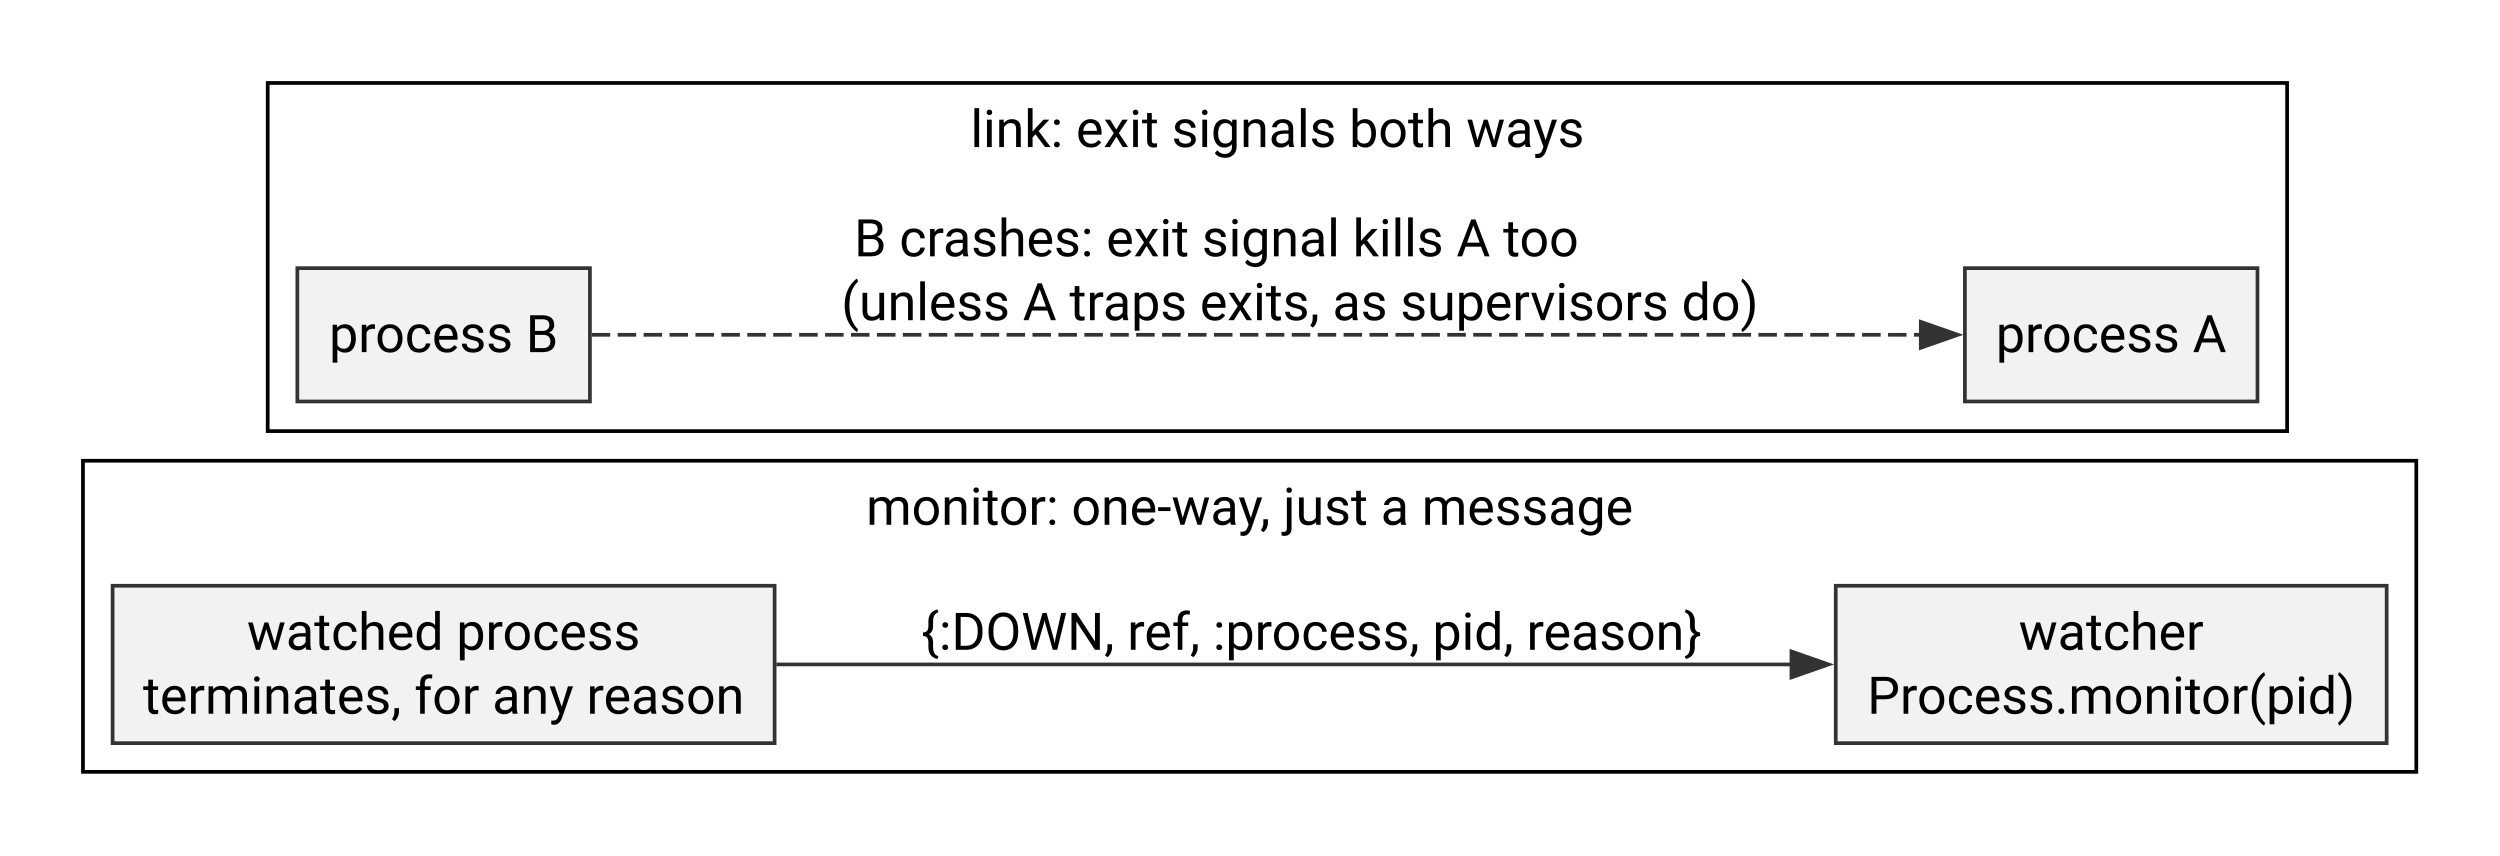
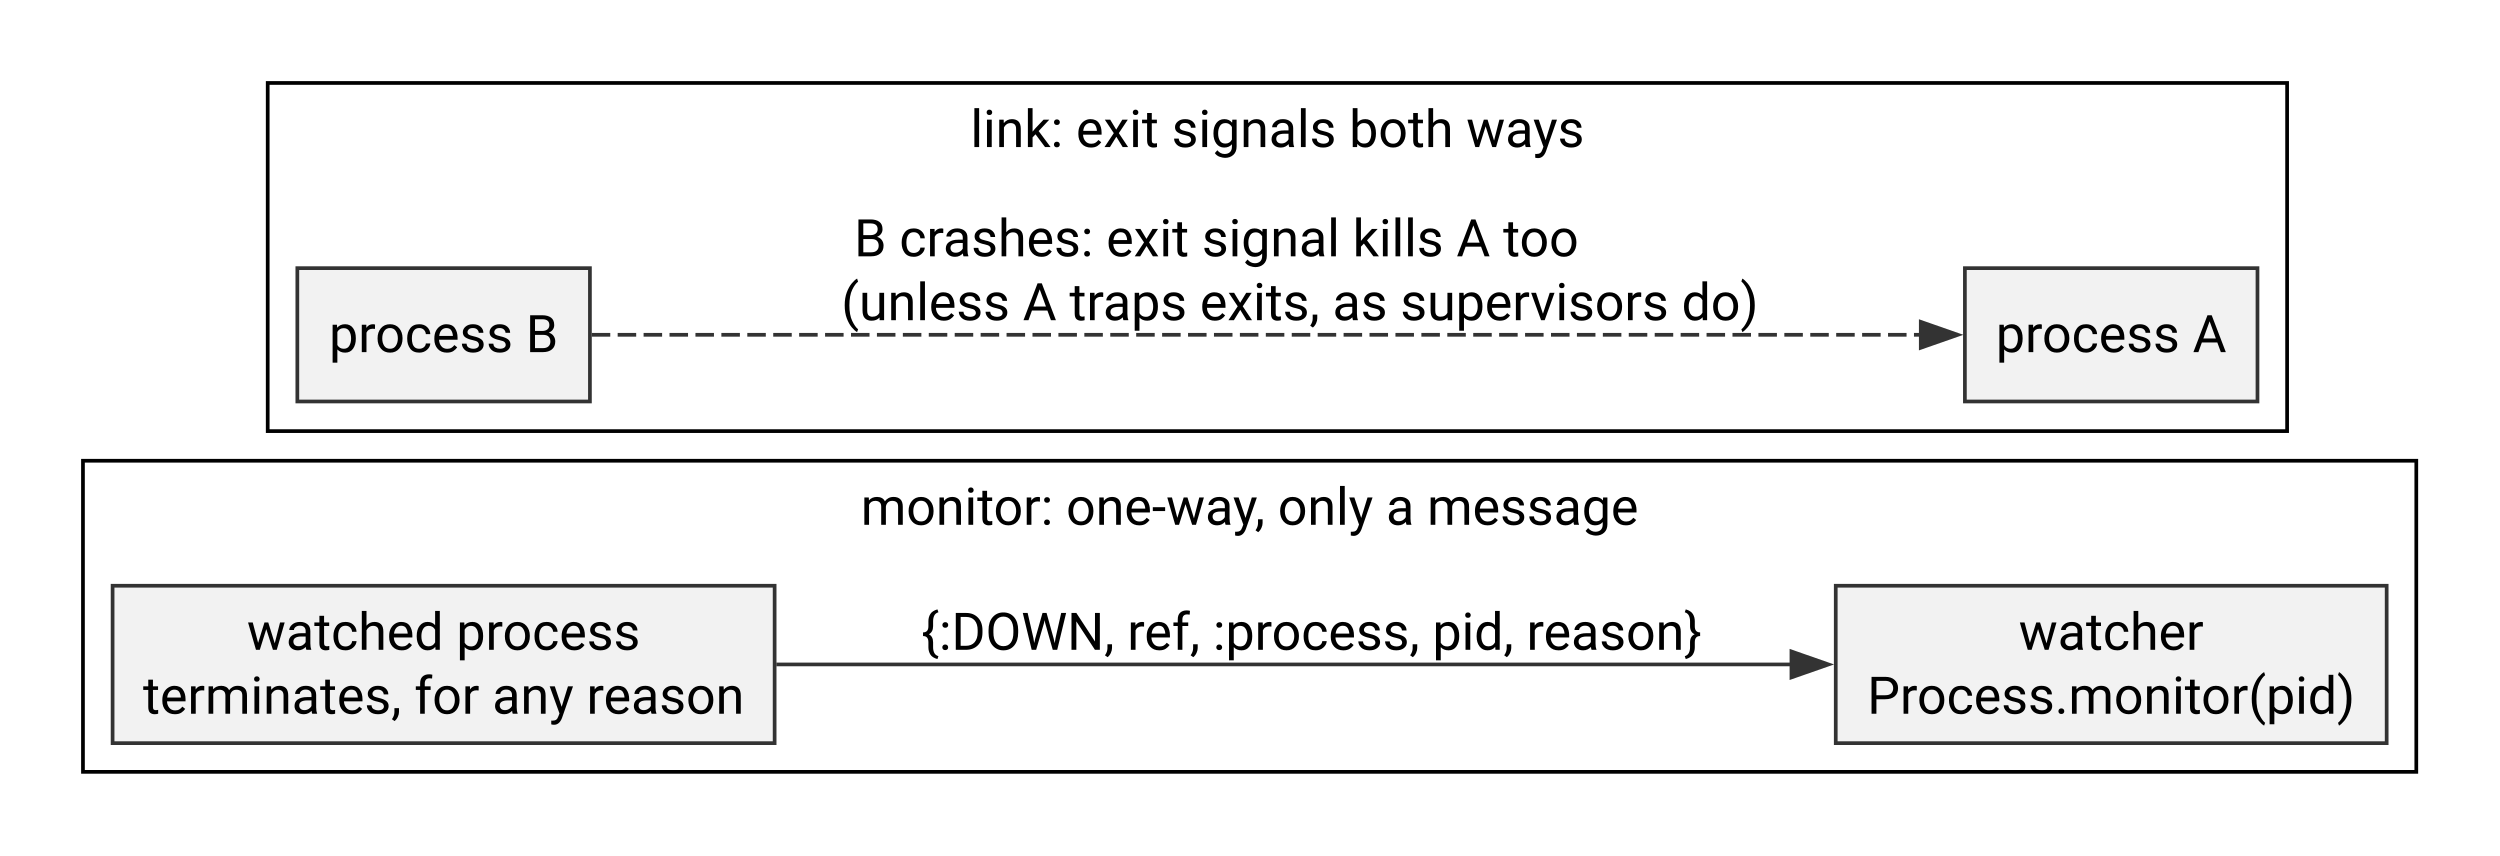
<svg xmlns="http://www.w3.org/2000/svg" width="675pt" height="231pt" viewBox="0.00 0.00 675.00 231.00">
  <g id="graph0" class="graph" transform="scale(1 1) rotate(0) translate(14.4 216.4)">
    <g id="clust1" class="cluster">
      <polygon fill="none" stroke="black" points="8,-8 8,-92 638,-92 638,-8 8,-8" />
-       <text xml:space="preserve" text-anchor="middle" x="323" y="-74.7" font-family="Roboto" font-size="14.00">monitor: one-way, just a message</text>
+       <text xml:space="preserve" text-anchor="middle" x="323" y="-74.7" font-family="Roboto" font-size="14.00">monitor: one-way, only a message</text>
    </g>
    <g id="clust2" class="cluster">
      <polygon fill="none" stroke="black" points="57.88,-100 57.88,-194 603.12,-194 603.12,-100 57.88,-100" />
      <text xml:space="preserve" text-anchor="middle" x="330.5" y="-176.7" font-family="Roboto" font-size="14.00">link: exit signals both ways</text>
    </g>
    <g id="node1" class="node hl">
      <polygon fill="#f2f2f2" stroke="#333333" points="630,-58.25 481.25,-58.25 481.25,-15.75 630,-15.75 630,-58.25" />
      <text xml:space="preserve" text-anchor="middle" x="555.62" y="-40.95" font-family="Roboto" font-size="14.00">watcher</text>
      <text xml:space="preserve" text-anchor="middle" x="555.62" y="-23.7" font-family="Roboto" font-size="14.00">Process.monitor(pid)</text>
    </g>
    <g id="node2" class="node">
      <polygon fill="#f2f2f2" stroke="#333333" points="194.75,-58.25 16,-58.25 16,-15.75 194.75,-15.75 194.75,-58.25" />
      <text xml:space="preserve" text-anchor="middle" x="105.38" y="-40.95" font-family="Roboto" font-size="14.00">watched process</text>
      <text xml:space="preserve" text-anchor="middle" x="105.38" y="-23.7" font-family="Roboto" font-size="14.00">terminates, for any reason</text>
    </g>
    <g id="edge1" class="edge">
      <path fill="none" stroke="#333333" d="M195.2,-37C274.87,-37 390.99,-37 469.51,-37" />
      <polygon fill="#333333" stroke="#333333" points="469.29,-40.5 479.29,-37 469.29,-33.5 469.29,-40.5" />
      <text xml:space="preserve" text-anchor="middle" x="338" y="-40.95" font-family="Roboto" font-size="14.00"> {:DOWN, ref, :process, pid, reason}</text>
    </g>
    <g id="node3" class="node">
      <polygon fill="#f2f2f2" stroke="#333333" points="595.12,-144 516.12,-144 516.12,-108 595.12,-108 595.12,-144" />
      <text xml:space="preserve" text-anchor="middle" x="555.62" y="-121.33" font-family="Roboto" font-size="14.00">process A</text>
    </g>
    <g id="node4" class="node">
      <polygon fill="#f2f2f2" stroke="#333333" points="144.88,-144 65.88,-144 65.88,-108 144.88,-108 144.88,-144" />
      <text xml:space="preserve" text-anchor="middle" x="105.38" y="-121.33" font-family="Roboto" font-size="14.00">process B</text>
    </g>
    <g id="edge2" class="edge bad">
      <path fill="none" stroke="#333333" stroke-dasharray="5,2" d="M145.37,-126C226.69,-126 414.27,-126 504.44,-126" />
      <polygon fill="#333333" stroke="#333333" points="504.21,-129.5 514.21,-126 504.21,-122.5 504.21,-129.5" />
      <text xml:space="preserve" text-anchor="start" x="212.75" y="-147.2" font-family="Roboto" font-size="14.00"> B crashes: exit signal kills A too</text>
      <text xml:space="preserve" text-anchor="start" x="212.75" y="-129.95" font-family="Roboto" font-size="14.00">(unless A traps exits, as supervisors do)</text>
    </g>
  </g>
</svg>
